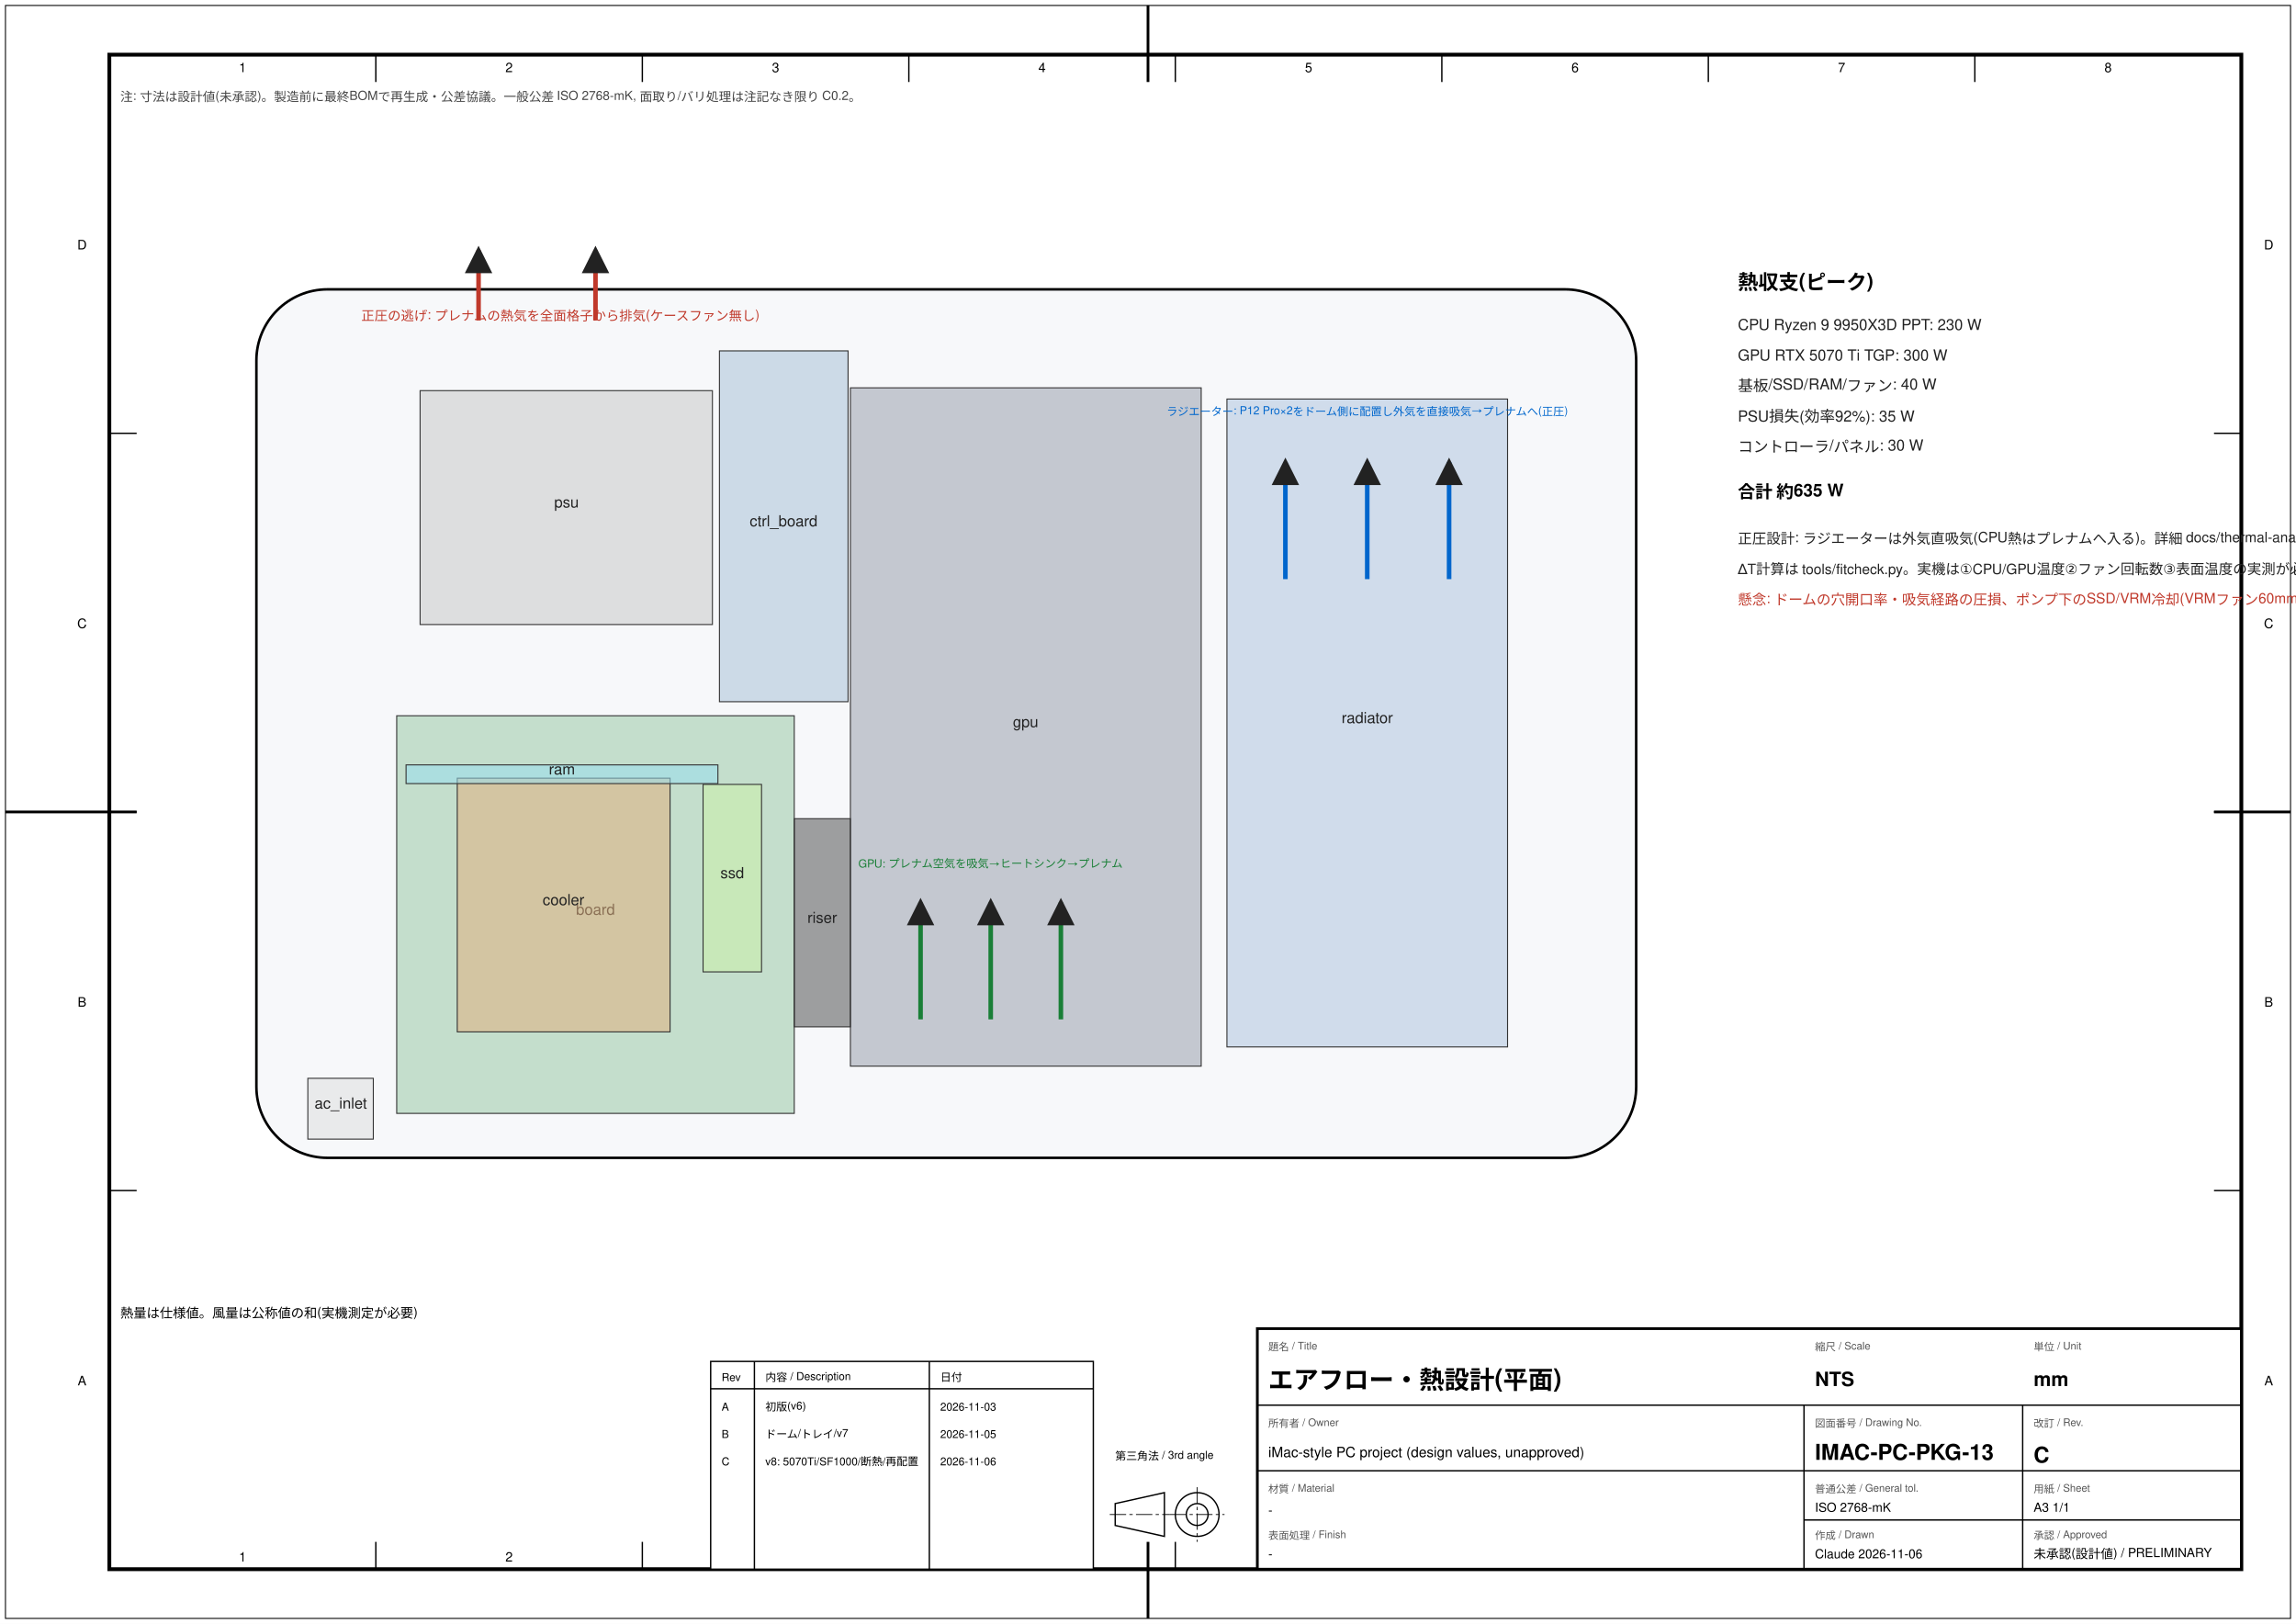
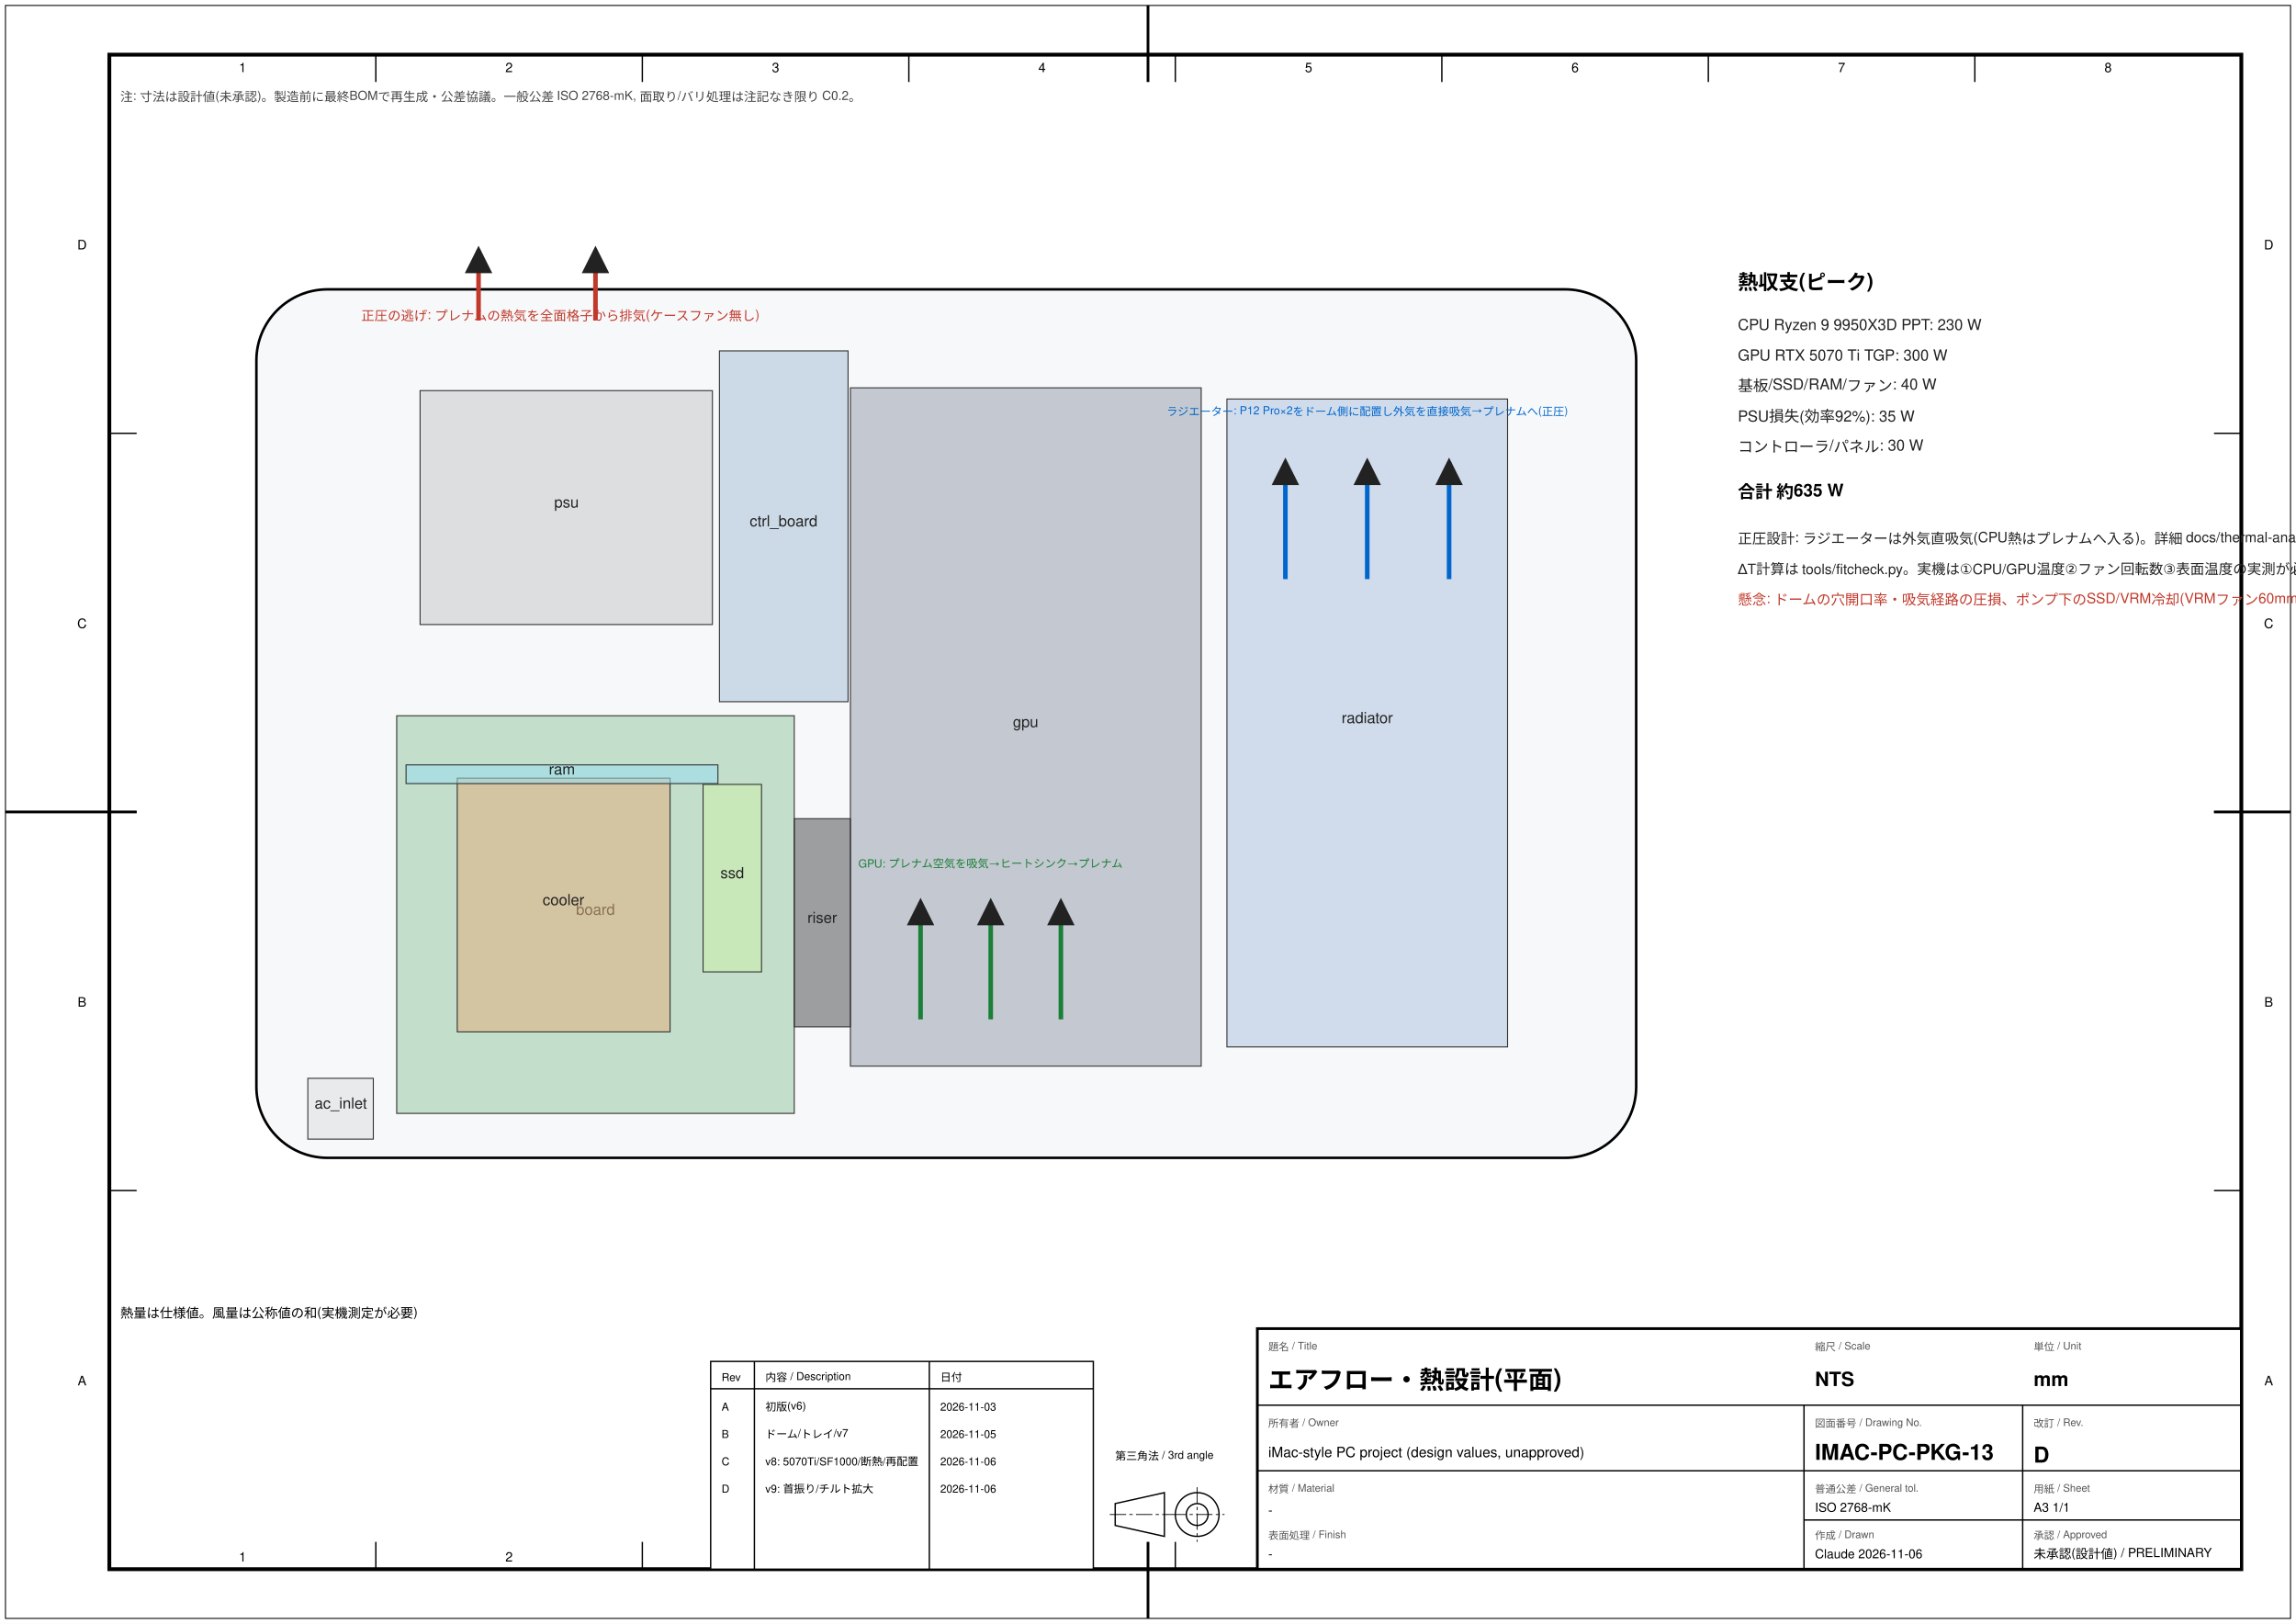
<svg xmlns="http://www.w3.org/2000/svg" viewBox="0 0 420 297" font-family="Helvetica,Arial,sans-serif">
  <defs>
    <marker id="ar" markerWidth="6" markerHeight="6" refX="5" refY="3" orient="auto">
      <path d="M0,0 L6,3 L0,6 z" fill="#222" />
    </marker>
    <marker id="ag" markerWidth="6" markerHeight="6" refX="5" refY="3" orient="auto">
      <path d="M0,0 L6,3 L0,6 z" fill="#1a7f37" />
    </marker>
  </defs>
  <rect width="100%" height="100%" fill="#fff" />
  <rect x="1" y="1" width="418" height="295" fill="none" stroke="#000" stroke-width=".18" />
  <rect x="20" y="10" width="390" height="277" fill="none" stroke="#000" stroke-width=".7" />
  <line x1="68.75" y1="10" x2="68.75" y2="15" stroke="#000" stroke-width="0.25" />
  <line x1="68.75" y1="287" x2="68.75" y2="282" stroke="#000" stroke-width="0.25" />
  <text x="44.38" y="13.20" font-size="2.4" text-anchor="middle" font-weight="normal" fill="#000">1</text>
  <text x="44.38" y="285.60" font-size="2.4" text-anchor="middle" font-weight="normal" fill="#000">1</text>
  <line x1="117.5" y1="10" x2="117.5" y2="15" stroke="#000" stroke-width="0.25" />
  <line x1="117.5" y1="287" x2="117.5" y2="282" stroke="#000" stroke-width="0.25" />
  <text x="93.12" y="13.20" font-size="2.4" text-anchor="middle" font-weight="normal" fill="#000">2</text>
  <text x="93.12" y="285.60" font-size="2.4" text-anchor="middle" font-weight="normal" fill="#000">2</text>
  <line x1="166.25" y1="10" x2="166.25" y2="15" stroke="#000" stroke-width="0.25" />
  <line x1="166.25" y1="287" x2="166.25" y2="282" stroke="#000" stroke-width="0.25" />
  <text x="141.88" y="13.20" font-size="2.4" text-anchor="middle" font-weight="normal" fill="#000">3</text>
  <text x="141.88" y="285.60" font-size="2.4" text-anchor="middle" font-weight="normal" fill="#000">3</text>
  <line x1="215.0" y1="10" x2="215.0" y2="15" stroke="#000" stroke-width="0.25" />
  <line x1="215.0" y1="287" x2="215.0" y2="282" stroke="#000" stroke-width="0.25" />
  <text x="190.62" y="13.20" font-size="2.4" text-anchor="middle" font-weight="normal" fill="#000">4</text>
  <text x="190.62" y="285.60" font-size="2.4" text-anchor="middle" font-weight="normal" fill="#000">4</text>
  <line x1="263.75" y1="10" x2="263.75" y2="15" stroke="#000" stroke-width="0.25" />
  <line x1="263.75" y1="287" x2="263.75" y2="282" stroke="#000" stroke-width="0.25" />
  <text x="239.38" y="13.20" font-size="2.4" text-anchor="middle" font-weight="normal" fill="#000">5</text>
  <text x="239.38" y="285.60" font-size="2.4" text-anchor="middle" font-weight="normal" fill="#000">5</text>
  <line x1="312.5" y1="10" x2="312.5" y2="15" stroke="#000" stroke-width="0.25" />
  <line x1="312.5" y1="287" x2="312.5" y2="282" stroke="#000" stroke-width="0.25" />
  <text x="288.12" y="13.20" font-size="2.4" text-anchor="middle" font-weight="normal" fill="#000">6</text>
  <text x="288.12" y="285.60" font-size="2.4" text-anchor="middle" font-weight="normal" fill="#000">6</text>
  <line x1="361.25" y1="10" x2="361.25" y2="15" stroke="#000" stroke-width="0.25" />
  <line x1="361.25" y1="287" x2="361.25" y2="282" stroke="#000" stroke-width="0.25" />
  <text x="336.88" y="13.20" font-size="2.4" text-anchor="middle" font-weight="normal" fill="#000">7</text>
  <text x="336.88" y="285.60" font-size="2.4" text-anchor="middle" font-weight="normal" fill="#000">7</text>
  <text x="385.62" y="13.20" font-size="2.4" text-anchor="middle" font-weight="normal" fill="#000">8</text>
  <text x="385.62" y="285.60" font-size="2.4" text-anchor="middle" font-weight="normal" fill="#000">8</text>
  <line x1="20" y1="79.25" x2="25" y2="79.25" stroke="#000" stroke-width="0.25" />
  <line x1="410" y1="79.25" x2="405" y2="79.25" stroke="#000" stroke-width="0.25" />
  <line x1="20" y1="148.5" x2="25" y2="148.5" stroke="#000" stroke-width="0.25" />
  <line x1="410" y1="148.5" x2="405" y2="148.5" stroke="#000" stroke-width="0.25" />
  <line x1="20" y1="217.75" x2="25" y2="217.75" stroke="#000" stroke-width="0.25" />
  <line x1="410" y1="217.75" x2="405" y2="217.75" stroke="#000" stroke-width="0.25" />
  <text x="15.00" y="45.62" font-size="2.4" text-anchor="middle" font-weight="normal" fill="#000">D</text>
  <text x="415.00" y="45.62" font-size="2.4" text-anchor="middle" font-weight="normal" fill="#000">D</text>
  <text x="15.00" y="114.88" font-size="2.4" text-anchor="middle" font-weight="normal" fill="#000">C</text>
  <text x="415.00" y="114.88" font-size="2.4" text-anchor="middle" font-weight="normal" fill="#000">C</text>
  <text x="15.00" y="184.12" font-size="2.4" text-anchor="middle" font-weight="normal" fill="#000">B</text>
  <text x="415.00" y="184.12" font-size="2.4" text-anchor="middle" font-weight="normal" fill="#000">B</text>
  <text x="15.00" y="253.38" font-size="2.4" text-anchor="middle" font-weight="normal" fill="#000">A</text>
  <text x="415.00" y="253.38" font-size="2.4" text-anchor="middle" font-weight="normal" fill="#000">A</text>
  <line x1="1" y1="148.5" x2="25" y2="148.5" stroke="#000" stroke-width="0.5" />
  <line x1="405" y1="148.5" x2="419" y2="148.5" stroke="#000" stroke-width="0.5" />
  <line x1="210.0" y1="1" x2="210.0" y2="15" stroke="#000" stroke-width="0.5" />
  <line x1="210.0" y1="282" x2="210.0" y2="296" stroke="#000" stroke-width="0.5" />
  <rect x="230" y="243" width="180" height="44" fill="#fff" stroke="#000" stroke-width=".5" />
  <line x1="230" y1="257" x2="410" y2="257" stroke="#000" stroke-width="0.25" />
  <line x1="230" y1="269" x2="410" y2="269" stroke="#000" stroke-width="0.25" />
  <line x1="330" y1="257" x2="330" y2="287" stroke="#000" stroke-width="0.25" />
  <line x1="370" y1="257" x2="370" y2="287" stroke="#000" stroke-width="0.25" />
  <line x1="330" y1="278" x2="410" y2="278" stroke="#000" stroke-width="0.25" />
  <text x="232.00" y="247.00" font-size="1.9" text-anchor="start" font-weight="normal" fill="#555">題名 / Title</text>
  <text x="232.00" y="254.00" font-size="4.6" text-anchor="start" font-weight="bold" fill="#000">エアフロー・熱設計(平面)</text>
  <text x="232.00" y="261.00" font-size="1.9" text-anchor="start" font-weight="normal" fill="#555">所有者 / Owner</text>
  <text x="232.00" y="266.50" font-size="2.6" text-anchor="start" font-weight="normal" fill="#000">iMac-style PC project (design values, unapproved)</text>
  <text x="232.00" y="273.00" font-size="1.9" text-anchor="start" font-weight="normal" fill="#555">材質 / Material</text>
  <text x="232.00" y="277.00" font-size="2.3" text-anchor="start" font-weight="normal" fill="#000">-</text>
  <text x="232.00" y="281.50" font-size="1.9" text-anchor="start" font-weight="normal" fill="#555">表面処理 / Finish</text>
  <text x="232.00" y="285.00" font-size="2.3" text-anchor="start" font-weight="normal" fill="#000">-</text>
  <text x="332.00" y="261.00" font-size="1.9" text-anchor="start" font-weight="normal" fill="#555">図面番号 / Drawing No.</text>
  <text x="332.00" y="267.00" font-size="4.0" text-anchor="start" font-weight="bold" fill="#000">IMAC-PC-PKG-13</text>
  <text x="332.00" y="273.00" font-size="1.9" text-anchor="start" font-weight="normal" fill="#555">普通公差 / General tol.</text>
  <text x="332.00" y="276.50" font-size="2.3" text-anchor="start" font-weight="normal" fill="#000">ISO 2768-mK</text>
  <text x="372.00" y="261.00" font-size="1.9" text-anchor="start" font-weight="normal" fill="#555">改訂 / Rev.</text>
-   <text x="372.00" y="267.50" font-size="4.0" text-anchor="start" font-weight="bold" fill="#000">C</text>
+   <text x="372.00" y="267.50" font-size="4.0" text-anchor="start" font-weight="bold" fill="#000">D</text>
  <text x="372.00" y="273.00" font-size="1.9" text-anchor="start" font-weight="normal" fill="#555">用紙 / Sheet</text>
  <text x="372.00" y="276.50" font-size="2.3" text-anchor="start" font-weight="normal" fill="#000">A3  1/1</text>
  <text x="332.00" y="247.00" font-size="1.9" text-anchor="start" font-weight="normal" fill="#555">縮尺 / Scale</text>
  <text x="332.00" y="253.50" font-size="3.6" text-anchor="start" font-weight="bold" fill="#000">NTS</text>
  <text x="372.00" y="247.00" font-size="1.9" text-anchor="start" font-weight="normal" fill="#555">単位 / Unit</text>
  <text x="372.00" y="253.50" font-size="3.6" text-anchor="start" font-weight="bold" fill="#000">mm</text>
  <text x="332.00" y="281.50" font-size="1.9" text-anchor="start" font-weight="normal" fill="#555">作成 / Drawn</text>
  <text x="332.00" y="285.00" font-size="2.3" text-anchor="start" font-weight="normal" fill="#000">Claude 2026-11-06</text>
  <text x="372.00" y="281.50" font-size="1.9" text-anchor="start" font-weight="normal" fill="#555">承認 / Approved</text>
  <text x="372.00" y="285.00" font-size="2.3" text-anchor="start" font-weight="normal" fill="#000">未承認(設計値) / PRELIMINARY</text>
  <g transform="translate(204,273)" stroke="#000" stroke-width=".25" fill="none">
    <path d="M0,2 L9,0 L9,8 L0,6 Z" />
    <line x1="-1" y1="4" x2="10" y2="4" stroke="#000" stroke-width="0.15" stroke-dasharray="3,0.6,0.6,0.6" />
    <circle cx="15" cy="4" r="4" />
    <circle cx="15" cy="4" r="2" />
    <line x1="10" y1="4" x2="20" y2="4" stroke="#000" stroke-width="0.15" stroke-dasharray="3,0.6,0.6,0.6" />
    <line x1="15" y1="-1" x2="15" y2="9" stroke="#000" stroke-width="0.15" stroke-dasharray="3,0.6,0.6,0.6" />
  </g>
  <text x="204.00" y="267.00" font-size="2.0" text-anchor="start" font-weight="normal" fill="#000">第三角法 / 3rd angle</text>
  <rect x="130" y="249" width="70" height="38" fill="#fff" stroke="#000" stroke-width=".25" />
  <line x1="130" y1="254" x2="200" y2="254" stroke="#000" stroke-width="0.25" />
  <line x1="138" y1="249" x2="138" y2="287" stroke="#000" stroke-width="0.25" />
  <line x1="170" y1="249" x2="170" y2="287" stroke="#000" stroke-width="0.25" />
  <text x="132.00" y="252.60" font-size="2.0" text-anchor="start" font-weight="normal" fill="#000">Rev</text>
  <text x="140.00" y="252.60" font-size="2.0" text-anchor="start" font-weight="normal" fill="#000">内容 / Description</text>
  <text x="172.00" y="252.60" font-size="2.0" text-anchor="start" font-weight="normal" fill="#000">日付</text>
  <text x="132.00" y="258.00" font-size="2.0" text-anchor="start" font-weight="normal" fill="#000">A</text>
  <text x="140.00" y="258.00" font-size="2.0" text-anchor="start" font-weight="normal" fill="#000">初版(v6)</text>
  <text x="172.00" y="258.00" font-size="2.0" text-anchor="start" font-weight="normal" fill="#000">2026-11-03</text>
  <text x="132.00" y="263.00" font-size="2.0" text-anchor="start" font-weight="normal" fill="#000">B</text>
  <text x="140.00" y="263.00" font-size="2.0" text-anchor="start" font-weight="normal" fill="#000">ドーム/トレイ/v7</text>
  <text x="172.00" y="263.00" font-size="2.0" text-anchor="start" font-weight="normal" fill="#000">2026-11-05</text>
  <text x="132.00" y="268.00" font-size="2.0" text-anchor="start" font-weight="normal" fill="#000">C</text>
  <text x="140.00" y="268.00" font-size="2.0" text-anchor="start" font-weight="normal" fill="#000">v8: 5070Ti/SF1000/断熱/再配置</text>
  <text x="172.00" y="268.00" font-size="2.0" text-anchor="start" font-weight="normal" fill="#000">2026-11-06</text>
+   <text x="132.00" y="273.00" font-size="2.0" text-anchor="start" font-weight="normal" fill="#000">D</text>
+   <text x="140.00" y="273.00" font-size="2.0" text-anchor="start" font-weight="normal" fill="#000">v9: 首振り/チルト拡大</text>
+   <text x="172.00" y="273.00" font-size="2.0" text-anchor="start" font-weight="normal" fill="#000">2026-11-06</text>
  <text x="22.00" y="241.00" font-size="2.4" text-anchor="start" font-weight="normal" fill="#000">熱量は仕様値。風量は公称値の和(実機測定が必要)</text>
  <text x="22.00" y="18.50" font-size="2.3" text-anchor="start" font-weight="normal" fill="#444">注: 寸法は設計値(未承認)。製造前に最終BOMで再生成・公差協議。一般公差 ISO 2768-mK, 面取り/バリ処理は注記なき限り C0.2。</text>
  <g transform="translate(19,12) scale(0.93)">
    <rect x="30.00" y="44.00" width="271.40" height="170.80" rx="14" fill="#f7f8fa" fill-opacity="1" stroke="#000" stroke-width="0.5" />
    <rect x="57.60" y="127.86" width="78.20" height="78.20" rx="0" fill="#9ac8a6" fill-opacity="0.55" stroke="#333" stroke-width="0.2" />
    <text x="96.7" y="167.0" font-size="3" text-anchor="middle" fill="#222">board</text>
    <rect x="69.51" y="140.13" width="41.86" height="49.90" rx="0" fill="#e0b080" fill-opacity="0.55" stroke="#333" stroke-width="0.2" />
    <text x="90.4" y="165.1" font-size="3" text-anchor="middle" fill="#222">cooler</text>
    <rect x="220.90" y="65.57" width="55.20" height="127.42" rx="0" fill="#b0c4de" fill-opacity="0.55" stroke="#333" stroke-width="0.2" />
    <text x="248.5" y="129.3" font-size="3" text-anchor="middle" fill="#222">radiator</text>
    <rect x="146.84" y="63.37" width="69.00" height="133.40" rx="0" fill="#9aa0ad" fill-opacity="0.55" stroke="#333" stroke-width="0.2" />
    <text x="181.3" y="130.1" font-size="3" text-anchor="middle" fill="#222">gpu</text>
    <rect x="135.80" y="148.10" width="11.04" height="40.94" rx="0" fill="#555" fill-opacity="0.55" stroke="#333" stroke-width="0.2" />
    <text x="141.3" y="168.6" font-size="3" text-anchor="middle" fill="#222">riser</text>
    <rect x="62.20" y="63.92" width="57.50" height="46.00" rx="0" fill="#c8c8c8" fill-opacity="0.55" stroke="#333" stroke-width="0.2" />
    <text x="91.0" y="86.9" font-size="3" text-anchor="middle" fill="#222">psu</text>
    <rect x="121.08" y="56.10" width="25.30" height="69.00" rx="0" fill="#a9c0d6" fill-opacity="0.55" stroke="#333" stroke-width="0.2" />
    <text x="133.7" y="90.6" font-size="3" text-anchor="middle" fill="#222">ctrl_board</text>
    <rect x="117.86" y="141.36" width="11.50" height="36.87" rx="0" fill="#ccf0aa" fill-opacity="0.55" stroke="#333" stroke-width="0.2" />
    <text x="123.6" y="159.8" font-size="3" text-anchor="middle" fill="#222">ssd</text>
    <rect x="59.44" y="137.52" width="61.34" height="3.68" rx="0" fill="#99ddee" fill-opacity="0.55" stroke="#333" stroke-width="0.2" />
    <text x="90.1" y="139.4" font-size="3" text-anchor="middle" fill="#222">ram</text>
    <rect x="40.12" y="199.16" width="12.88" height="11.96" rx="0" fill="#ddd" fill-opacity="0.55" stroke="#333" stroke-width="0.2" />
    <text x="46.6" y="205.1" font-size="3" text-anchor="middle" fill="#222">ac_inlet</text>
    <line x1="160.64" y1="187.57" x2="160.64" y2="164.57" stroke="#1a7f37" stroke-width="0.9" marker-end="url(#ar)" />
    <line x1="174.44" y1="187.57" x2="174.44" y2="164.57" stroke="#1a7f37" stroke-width="0.9" marker-end="url(#ar)" />
    <line x1="188.24" y1="187.57" x2="188.24" y2="164.57" stroke="#1a7f37" stroke-width="0.9" marker-end="url(#ar)" />
    <text x="174.4" y="157.7" font-size="2.2" text-anchor="middle" fill="#1a7f37">GPU: プレナム空気を吸気→ヒートシンク→プレナム</text>
    <line x1="232.40" y1="100.99" x2="232.40" y2="77.99" stroke="#06c" stroke-width="0.9" marker-end="url(#ar)" />
    <line x1="248.50" y1="100.99" x2="248.50" y2="77.99" stroke="#06c" stroke-width="0.9" marker-end="url(#ar)" />
    <line x1="264.60" y1="100.99" x2="264.60" y2="77.99" stroke="#06c" stroke-width="0.9" marker-end="url(#ar)" />
    <text x="248.5" y="68.8" font-size="2.2" text-anchor="middle" fill="#06c">ラジエーター: P12 Pro×2をドーム側に配置し外気を直接吸気→プレナムへ(正圧)</text>
    <line x1="73.70" y1="50.12" x2="73.70" y2="36.32" stroke="#c0392b" stroke-width="0.9" marker-end="url(#ar)" />
    <line x1="96.70" y1="50.12" x2="96.70" y2="36.32" stroke="#c0392b" stroke-width="0.9" marker-end="url(#ar)" />
    <text x="89.8" y="50.1" font-size="2.6" text-anchor="middle" fill="#c0392b">正圧の逃げ: プレナムの熱気を全面格子から排気(ケースファン無し)</text>
    <text x="321.4" y="44.0" font-size="4" text-anchor="start" fill="#000" font-weight="bold">熱収支(ピーク)</text>
    <text x="321.4" y="52.0" font-size="3" text-anchor="start" fill="#222">CPU Ryzen 9 9950X3D PPT: 230 W</text>
    <text x="321.4" y="58.0" font-size="3" text-anchor="start" fill="#222">GPU RTX 5070 Ti TGP: 300 W</text>
    <text x="321.4" y="64.0" font-size="3" text-anchor="start" fill="#222">基板/SSD/RAM/ファン: 40 W</text>
    <text x="321.4" y="70.0" font-size="3" text-anchor="start" fill="#222">PSU損失(効率92%): 35 W</text>
    <text x="321.4" y="76.0" font-size="3" text-anchor="start" fill="#222">コントローラ/パネル: 30 W</text>
    <text x="321.4" y="85.0" font-size="3.4" text-anchor="start" fill="#000" font-weight="bold">合計 約635 W</text>
    <text x="321.4" y="94.0" font-size="2.8" text-anchor="start" fill="#222">正圧設計: ラジエーターは外気直吸気(CPU熱はプレナムへ入る)。詳細 docs/thermal-analysis.md</text>
    <text x="321.4" y="100.0" font-size="2.8" text-anchor="start" fill="#222">ΔT計算は tools/fitcheck.py。実機は①CPU/GPU温度②ファン回転数③表面温度の実測が必須(未測定)。</text>
    <text x="321.4" y="106.0" font-size="2.8" text-anchor="start" fill="#c0392b">懸念: ドームの穴開口率・吸気経路の圧損、ポンプ下のSSD/VRM冷却(VRMファン60mm付き)。</text>
  </g>
</svg>
